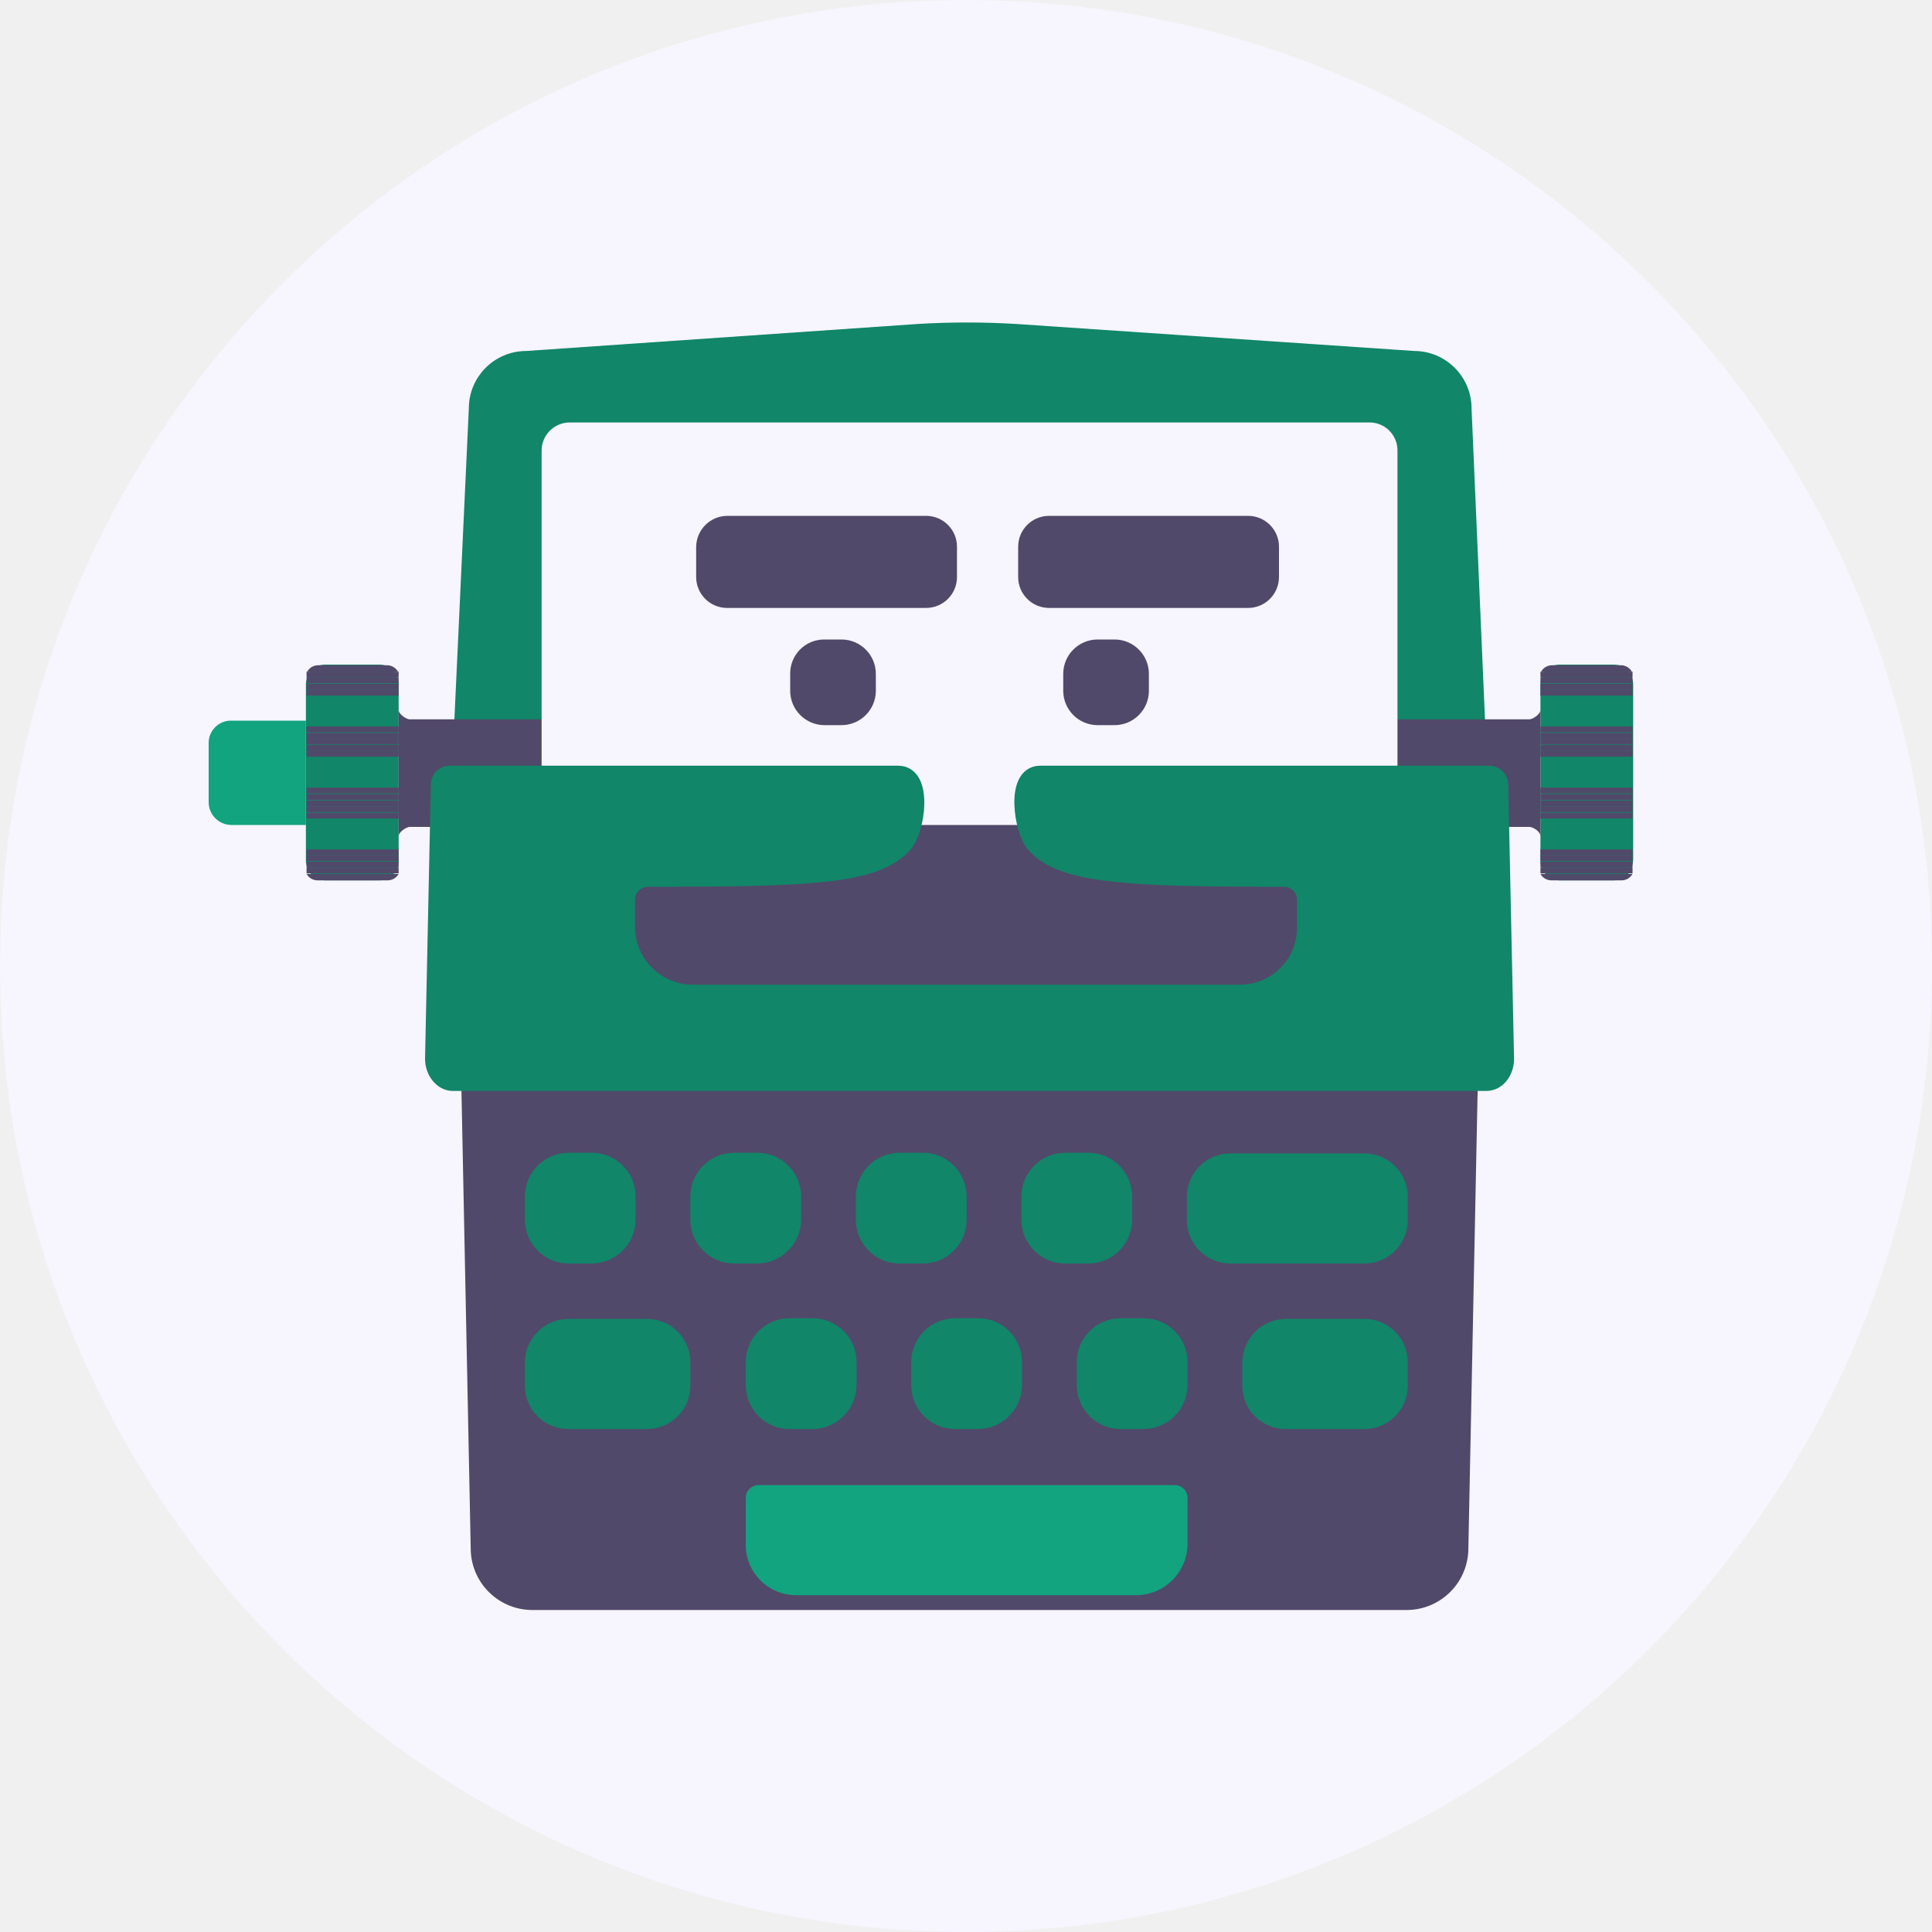
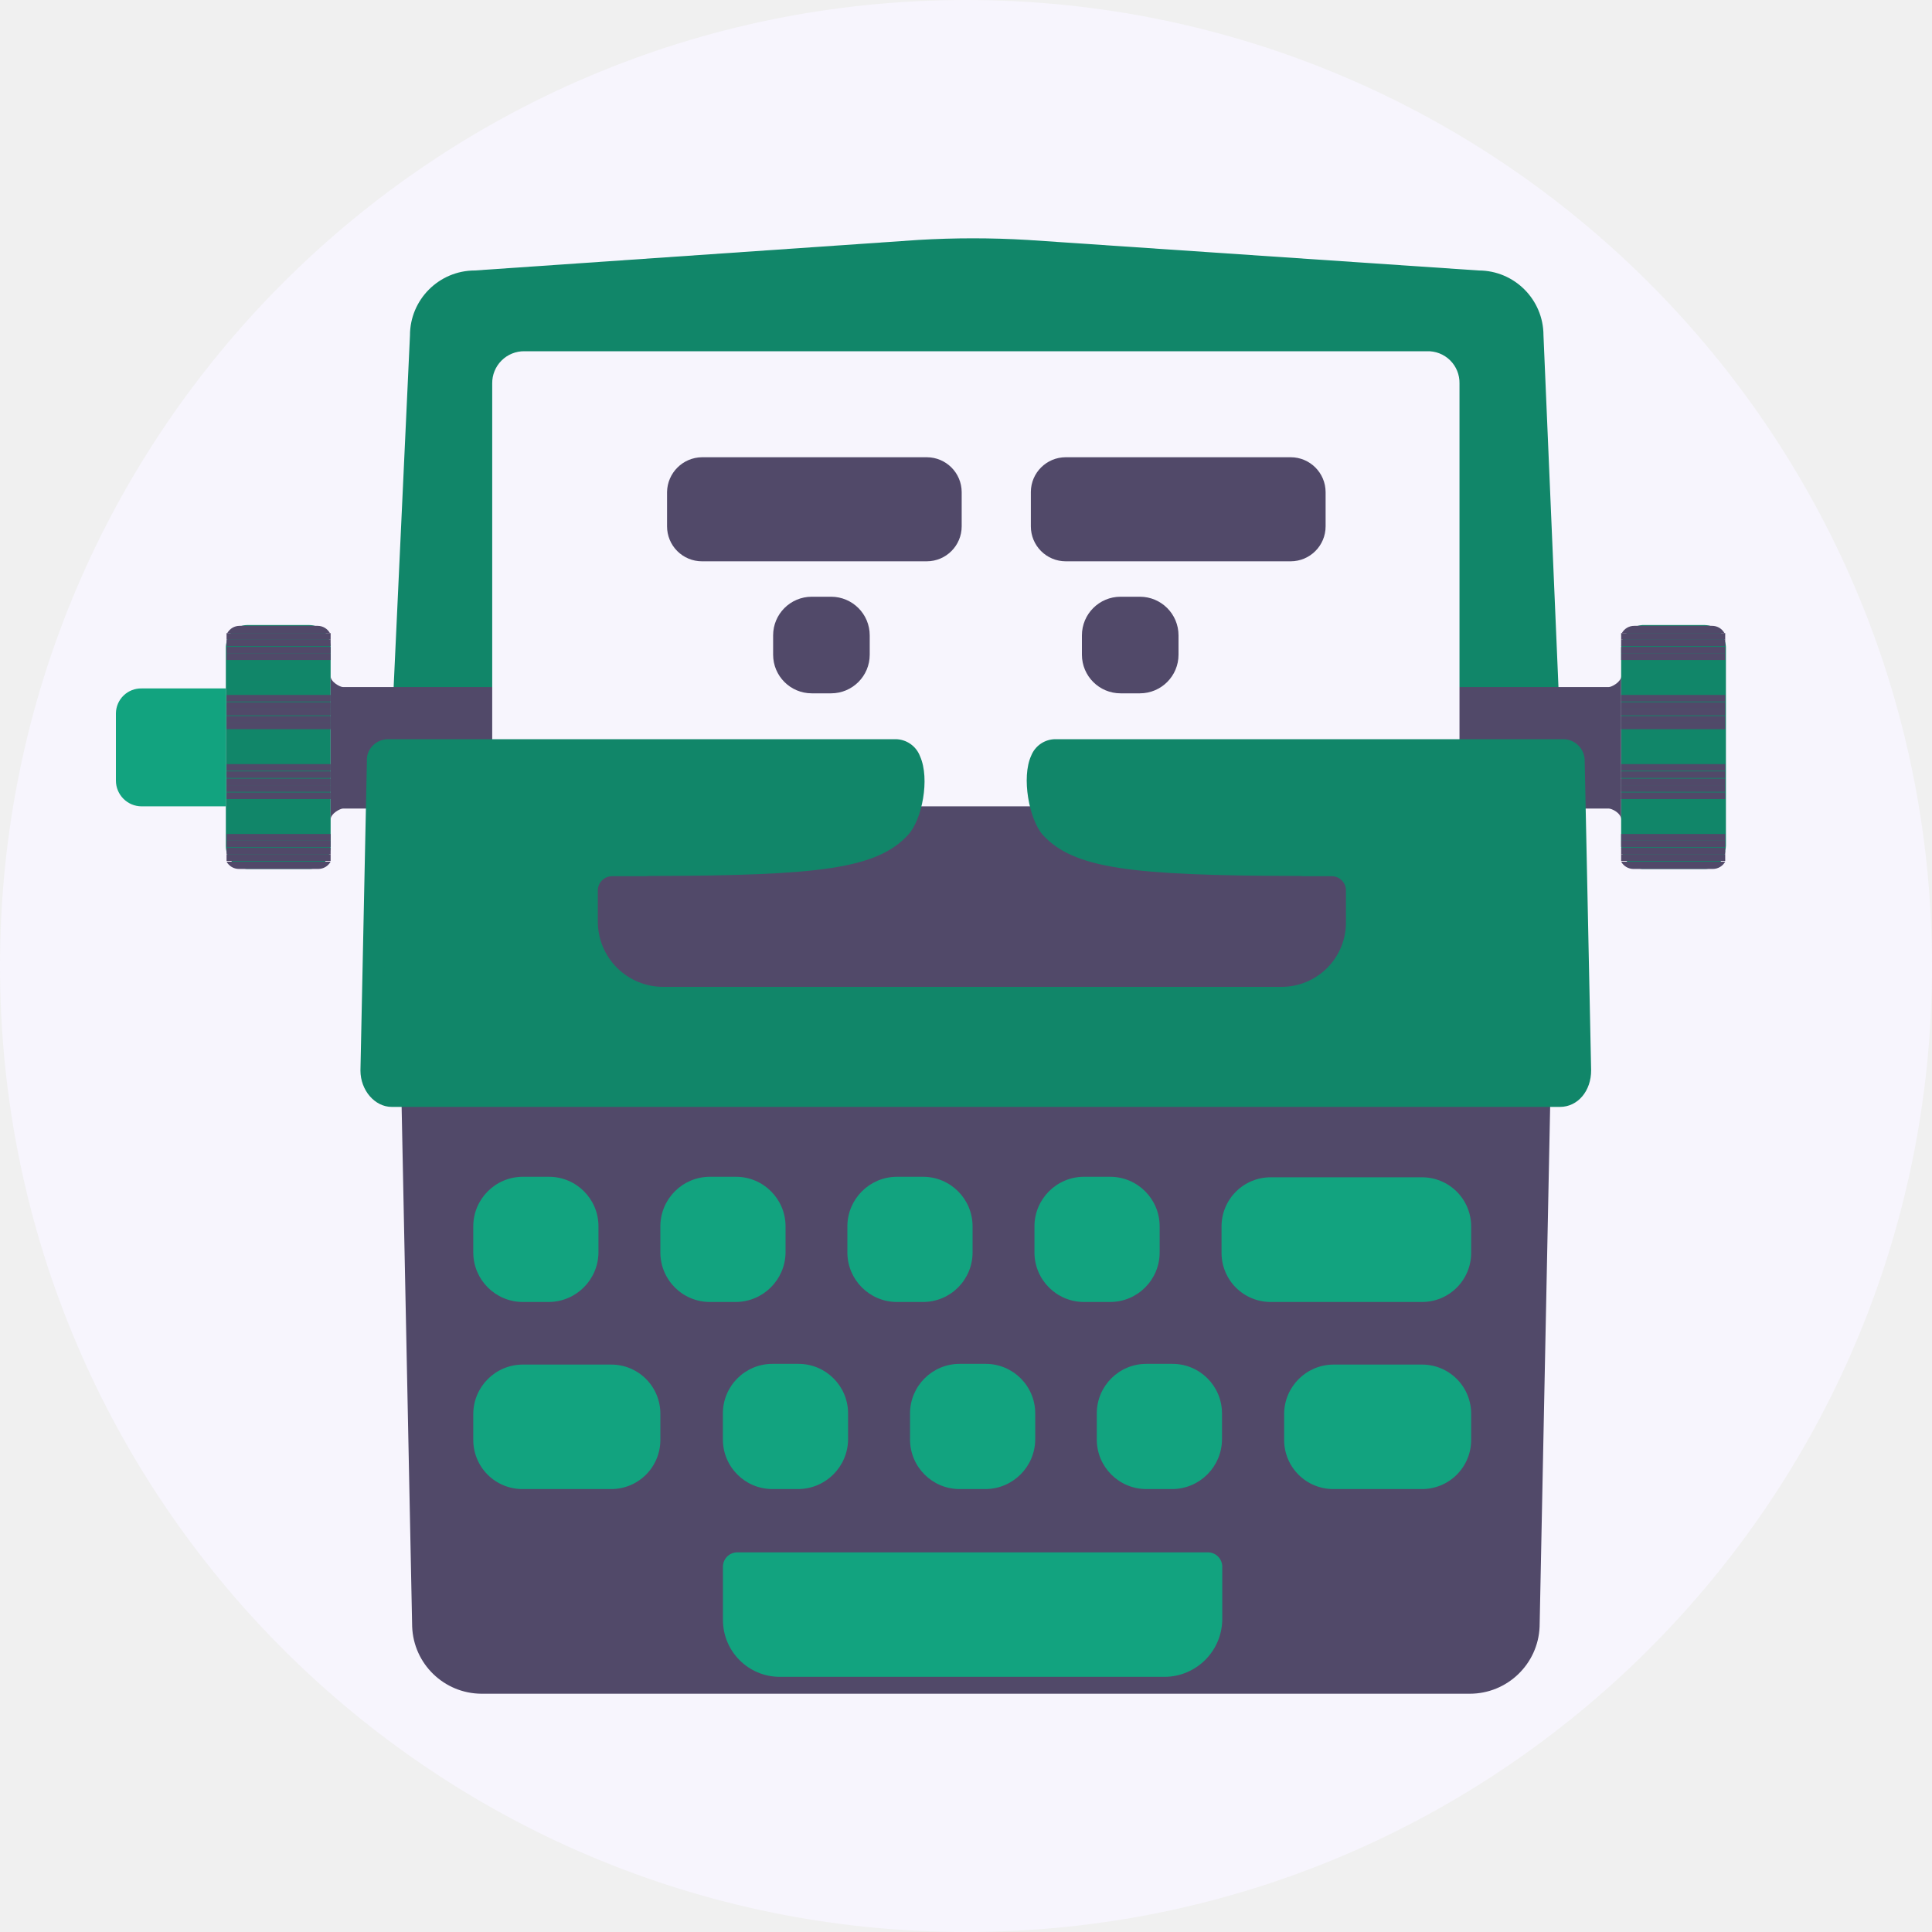
<svg xmlns="http://www.w3.org/2000/svg" width="300" height="300" viewBox="0 0 300 300">
  <circle cx="150" cy="150" r="150" fill="#f7f5fd" />
-   <path d="M231.2,125.9H69.9l2.9-62.5a8.92,8.92,0,0,1,8.9-8.9l60.9-4.2a126.78,126.78,0,0,1,15.1,0l61.9,4.2a8.92,8.92,0,0,1,8.9,8.9Z" fill="#118669" />
-   <path d="M60.4,133.5V106.4a1.27,1.27,0,0,0-.1-.6,1.38,1.38,0,0,0-1.3-1.1H50.4a1.38,1.38,0,0,0-1.3,1.1,1.27,1.27,0,0,0-.1.6v27.1a1.27,1.27,0,0,0,.1.6,1.38,1.38,0,0,0,1.3,1.1H59a1.38,1.38,0,0,0,1.3-1.1A1.27,1.27,0,0,0,60.4,133.5Z" fill="#118669" stroke="#118669" stroke-miterlimit="10" stroke-width="3" />
-   <path d="M218.4,250H82.6a9.57,9.57,0,0,1-9.5-9.2l-1.6-79H229.6l-1.6,79A9.59,9.59,0,0,1,218.4,250Z" fill="#514969" />
-   <path d="M35.9,111.9H47.5v16.2H35.9a3.54,3.54,0,0,1-3.5-3.5h0v-9.3A3.46,3.46,0,0,1,35.9,111.9Z" fill="#12a37f" />
-   <path d="M252.1,133.5V106.4a1.27,1.27,0,0,0-.1-.6,1.38,1.38,0,0,0-1.3-1.1h-8.6a1.38,1.38,0,0,0-1.3,1.1,1.27,1.27,0,0,0-.1.6v27.1a1.27,1.27,0,0,0,.1.6,1.38,1.38,0,0,0,1.3,1.1h8.6a1.38,1.38,0,0,0,1.3-1.1C252,133.9,252.1,133.7,252.1,133.5Z" fill="#118669" stroke="#118669" stroke-miterlimit="10" stroke-width="3" />
-   <path d="M158.4,127.9H142.6a6.19,6.19,0,0,0,.8-2.4,7.15,7.15,0,1,1,14.3-.5v.5A5.13,5.13,0,0,0,158.4,127.9Z" fill="#fff" stroke="#000" stroke-miterlimit="10" stroke-width="3" />
-   <path d="M237.5,128.4H63.6c-.4,0-1.7.7-1.7,1.5V110.2c0,.8,1.3,1.5,1.7,1.5H237.5c.4,0,1.7-.7,1.7-1.5v19.7C239.2,129,237.9,128.4,237.5,128.4Z" fill="#514969" />
-   <path d="M199.7,204.8h12.1a6.74,6.74,0,0,1,6.8,6.8v3.5a6.74,6.74,0,0,1-6.8,6.8H199.7a6.74,6.74,0,0,1-6.8-6.8v-3.5A6.81,6.81,0,0,1,199.7,204.8Z" fill="#118669" />
-   <path d="M88.3,204.8h12.1a6.74,6.74,0,0,1,6.8,6.8v3.5a6.74,6.74,0,0,1-6.8,6.8H88.3a6.74,6.74,0,0,1-6.8-6.8v-3.5A6.81,6.81,0,0,1,88.3,204.8Z" fill="#118669" />
-   <path d="M126.2,221.9h-3.6a6.81,6.81,0,0,1-6.8-6.8v-3.6a6.81,6.81,0,0,1,6.8-6.8h3.6a6.81,6.81,0,0,1,6.8,6.8v3.6A6.87,6.87,0,0,1,126.2,221.9Z" fill="#118669" />
-   <path d="M151.9,221.9h-3.6a6.81,6.81,0,0,1-6.8-6.8v-3.6a6.81,6.81,0,0,1,6.8-6.8h3.6a6.81,6.81,0,0,1,6.8,6.8v3.6A6.87,6.87,0,0,1,151.9,221.9Z" fill="#118669" />
-   <path d="M177.6,221.9H174a6.81,6.81,0,0,1-6.8-6.8v-3.6a6.81,6.81,0,0,1,6.8-6.8h3.6a6.81,6.81,0,0,1,6.8,6.8v3.6A6.87,6.87,0,0,1,177.6,221.9Z" fill="#118669" />
-   <path d="M91.9,196.2H88.3a6.81,6.81,0,0,1-6.8-6.8v-3.6a6.81,6.81,0,0,1,6.8-6.8h3.6a6.81,6.81,0,0,1,6.8,6.8v3.6A6.87,6.87,0,0,1,91.9,196.2Z" fill="#118669" />
-   <path d="M117.6,196.2H114a6.81,6.81,0,0,1-6.8-6.8v-3.6A6.81,6.81,0,0,1,114,179h3.6a6.81,6.81,0,0,1,6.8,6.8v3.6A6.87,6.87,0,0,1,117.6,196.2Z" fill="#118669" />
-   <path d="M143.3,196.2h-3.6a6.81,6.81,0,0,1-6.8-6.8v-3.6a6.81,6.81,0,0,1,6.8-6.8h3.6a6.81,6.81,0,0,1,6.8,6.8v3.6A6.81,6.81,0,0,1,143.3,196.2Z" fill="#118669" />
-   <path d="M169,196.2h-3.6a6.81,6.81,0,0,1-6.8-6.8v-3.6a6.81,6.81,0,0,1,6.8-6.8H169a6.81,6.81,0,0,1,6.8,6.8v3.6A6.81,6.81,0,0,1,169,196.2Z" fill="#118669" />
-   <path d="M211.8,196.2H191.1a6.74,6.74,0,0,1-6.8-6.8v-3.5a6.74,6.74,0,0,1,6.8-6.8h20.7a6.74,6.74,0,0,1,6.8,6.8v3.5A6.74,6.74,0,0,1,211.8,196.2Z" fill="#118669" />
-   <path d="M176.5,247.7H123.6a7.81,7.81,0,0,1-7.8-7.8h0v-7.4a2,2,0,0,1,1.9-1.9h64.8a2,2,0,0,1,1.9,1.9v7.4a8,8,0,0,1-7.9,7.8Z" fill="#12a37f" />
-   <path d="M217,70v81.3H84.1V70a4.37,4.37,0,0,1,4.4-4.4h124A4.34,4.34,0,0,1,217,70Z" fill="#f7f5fd" />
-   <path d="M128,99.3h2.7a5.34,5.34,0,0,1,5.3,5.3v2.7a5.34,5.34,0,0,1-5.3,5.3H128a5.34,5.34,0,0,1-5.3-5.3v-2.7A5.27,5.27,0,0,1,128,99.3Z" fill="#514969" />
-   <path d="M170.4,99.3h2.7a5.34,5.34,0,0,1,5.3,5.3v2.7a5.34,5.34,0,0,1-5.3,5.3h-2.7a5.34,5.34,0,0,1-5.3-5.3v-2.7A5.34,5.34,0,0,1,170.4,99.3Z" fill="#514969" />
-   <path d="M230.5,158.5a2.54,2.54,0,0,1-2.7,2.3H73.3a2.48,2.48,0,0,1-2.7-2.3l.9-28.9H229.6Z" fill="#514969" stroke="#514969" stroke-miterlimit="10" stroke-width="3" />
-   <path d="M161.5,120.4c-3.8,0-2.6,8.4-.7,10.6,3.9,4.3,12.2,5.1,33.5,5.2h.6a6.2,6.2,0,0,1,3.2.9h0c2.9,1.8,4.5,5.9,3.7,9.8s-3.6,6.7-6.9,6.7H106c-3.3,0-6.2-2.8-6.9-6.7s.8-8,3.7-9.8h0a5.71,5.71,0,0,1,3.2-.9h.7c21.4-.1,29.6-.9,33.5-5.2,2-2.2,3.1-10.6-.7-10.6H69.8a1.39,1.39,0,0,0-1.4,1.5l-.9,42.5c0,1.9,1.3,3.5,2.8,3.5H230.8c1.6,0,2.8-1.6,2.8-3.5l-.9-42.5a1.45,1.45,0,0,0-1.4-1.5Z" fill="#118669" stroke="#118669" stroke-miterlimit="10" stroke-width="3" />
-   <path d="M192.4,152.9H107.6a9,9,0,0,1-9-9v-4.3a2,2,0,0,1,1.9-1.9h99a2,2,0,0,1,1.9,1.9h0v4.3a8.84,8.84,0,0,1-9,9Z" fill="#514969" />
-   <path d="M162.9,80.1h30.9a4.8,4.8,0,0,1,4.8,4.8v4.7a4.8,4.8,0,0,1-4.8,4.8H162.9a4.8,4.8,0,0,1-4.8-4.8V84.9A4.8,4.8,0,0,1,162.9,80.1Z" fill="#514969" />
-   <path d="M112.9,80.1h30.9a4.8,4.8,0,0,1,4.8,4.8v4.7a4.8,4.8,0,0,1-4.8,4.8H112.9a4.8,4.8,0,0,1-4.8-4.8V84.9A4.87,4.87,0,0,1,112.9,80.1Z" fill="#514969" />
-   <rect x="47.6" y="104.3" width="14.3" height="0.9" fill="#514969" />
-   <rect x="47.6" y="106.2" width="14.3" height="0.9" fill="#514969" />
-   <rect x="47.6" y="113.8" width="14.3" height="0.9" fill="#514969" />
-   <rect x="47.6" y="115.7" width="14.3" height="0.9" fill="#514969" />
-   <rect x="47.6" y="114.7" width="14.3" height="0.9" fill="#514969" />
-   <rect x="47.6" y="107.1" width="14.3" height="0.9" fill="#514969" />
-   <rect x="47.6" y="116.6" width="14.3" height="0.9" fill="#514969" />
-   <rect x="47.6" y="112.8" width="14.3" height="0.9" fill="#514969" />
-   <rect x="47.6" y="124.3" width="14.3" height="0.9" fill="#514969" />
-   <rect x="47.6" y="123.3" width="14.3" height="0.9" fill="#514969" />
-   <rect x="47.6" y="126.2" width="14.3" height="0.9" fill="#514969" />
-   <rect x="47.6" y="122.3" width="14.3" height="0.9" fill="#514969" />
-   <rect x="47.6" y="125.2" width="14.3" height="0.9" fill="#514969" />
-   <rect x="47.6" y="131.9" width="14.3" height="0.9" fill="#514969" />
-   <rect x="47.6" y="132.8" width="14.3" height="0.9" fill="#514969" />
-   <rect x="47.6" y="133.8" width="14.3" height="0.9" fill="#514969" />
-   <rect x="47.6" y="105.2" width="14.3" height="0.9" fill="#514969" />
-   <rect x="47.6" y="134.7" width="14.3" height="0.9" fill="#514969" />
-   <path d="M61.8,104.3a1.94,1.94,0,0,0-1.7-1H49.4a1.94,1.94,0,0,0-1.7,1Z" fill="#514969" />
-   <path d="M61.9,135.7a1.94,1.94,0,0,1-1.7,1H49.3a1.94,1.94,0,0,1-1.7-1Z" fill="#514969" />
-   <rect x="239.2" y="104.3" width="14.3" height="0.9" fill="#514969" />
-   <rect x="239.2" y="106.2" width="14.3" height="0.9" fill="#514969" />
-   <rect x="239.2" y="113.8" width="14.3" height="0.9" fill="#514969" />
-   <rect x="239.2" y="115.7" width="14.3" height="0.9" fill="#514969" />
-   <rect x="239.2" y="114.7" width="14.3" height="0.9" fill="#514969" />
-   <rect x="239.2" y="107.1" width="14.3" height="0.9" fill="#514969" />
-   <rect x="239.2" y="116.6" width="14.3" height="0.9" fill="#514969" />
-   <rect x="239.2" y="112.8" width="14.3" height="0.9" fill="#514969" />
-   <rect x="239.2" y="124.3" width="14.3" height="0.9" fill="#514969" />
-   <rect x="239.2" y="123.3" width="14.3" height="0.9" fill="#514969" />
-   <rect x="239.2" y="126.2" width="14.3" height="0.9" fill="#514969" />
-   <rect x="239.2" y="122.3" width="14.3" height="0.9" fill="#514969" />
-   <rect x="239.2" y="125.2" width="14.3" height="0.9" fill="#514969" />
-   <rect x="239.2" y="131.9" width="14.3" height="0.9" fill="#514969" />
-   <rect x="239.2" y="132.8" width="14.3" height="0.9" fill="#514969" />
-   <rect x="239.2" y="133.8" width="14.3" height="0.9" fill="#514969" />
-   <rect x="239.2" y="105.2" width="14.3" height="0.9" fill="#514969" />
-   <rect x="239.2" y="134.7" width="14.3" height="0.9" fill="#514969" />
-   <path d="M253.4,104.3a1.94,1.94,0,0,0-1.7-1H241a1.94,1.94,0,0,0-1.7,1Z" fill="#514969" />
-   <path d="M253.5,135.7a1.94,1.94,0,0,1-1.7,1H240.9a1.94,1.94,0,0,1-1.7-1Z" fill="#514969" />
+   <path d="M242.68,122.72H60.38l3.28-70.64A10.08,10.08,0,0,1,73.72,42l68.83-4.74a142.8,142.8,0,0,1,17.06,0l70,4.74a10.08,10.08,0,0,1,10.06,10.06Z" fill="#118669" />
+   <path d="M49.65,131.31V100.68a1.37,1.37,0,0,0-.12-.68,1.56,1.56,0,0,0-1.47-1.24H38.34A1.57,1.57,0,0,0,36.87,100a1.48,1.48,0,0,0-.11.68v30.63a1.48,1.48,0,0,0,.11.68,1.57,1.57,0,0,0,1.47,1.24h9.72A1.56,1.56,0,0,0,49.53,132,1.37,1.37,0,0,0,49.65,131.31Z" fill="#118669" />
+   <path d="M48.06,134.93H38.34a3.56,3.56,0,0,1-3.27-3.62V100.68a3.33,3.33,0,0,1,.18-1.2,3.27,3.27,0,0,1,3.09-2.42h9.72a3.25,3.25,0,0,1,3.09,2.43,3.09,3.09,0,0,1,.19,1.19v30.63a3.09,3.09,0,0,1-.19,1.19A3.25,3.25,0,0,1,48.06,134.93Zm-9.54-3.39h9.37l.06-.23V100.63l-.06-.17H38.52l-.06.22v30.68Z" fill="#118669" />
+   <path d="M228.22,263H74.74A10.82,10.82,0,0,1,64,252.58l-1.81-89.29H240.88l-1.81,89.29A10.85,10.85,0,0,1,228.22,263Z" fill="#514969" />
+   <path d="M22,106.9H35.07v18.31H22a4,4,0,0,1-4-4h0V110.74A3.91,3.91,0,0,1,22,106.9Z" fill="#12a37f" />
+   <path d="M266.3,131.31V100.68a1.48,1.48,0,0,0-.11-.68,1.56,1.56,0,0,0-1.47-1.24H255a1.56,1.56,0,0,0-1.47,1.24,1.48,1.48,0,0,0-.11.68v30.63a1.48,1.48,0,0,0,.11.68,1.56,1.56,0,0,0,1.47,1.24h9.72a1.56,1.56,0,0,0,1.47-1.24C266.19,131.76,266.3,131.54,266.3,131.31Z" fill="#118669" />
+   <path d="M264.72,134.93H255a3.56,3.56,0,0,1-3.27-3.62V100.68A3.56,3.56,0,0,1,255,97.06h9.72a3.25,3.25,0,0,1,3.09,2.43,3.09,3.09,0,0,1,.19,1.19v30.63a2.65,2.65,0,0,1-.11.75h0l0,.22A3.24,3.24,0,0,1,264.72,134.93Zm-9.54-3.39h9.36q0-.18.06-.3s0,0,0,0V100.63l-.06-.17h-9.37l-.06.22v30.68Zm9.43-.23Z" fill="#118669" />
+   <path d="M160.41,125H142.55a7,7,0,0,0,.9-2.71,8.1,8.1,0,0,1,7.8-8.37,8,8,0,0,1,8.36,7.8v.57A5.72,5.72,0,0,0,160.41,125Z" fill="#fff" />
+   <path d="M163.33,126.68h-23.7l1.45-2.54a5.26,5.26,0,0,0,.67-2,9.94,9.94,0,0,1,2.61-6.85,9.56,9.56,0,0,1,6.85-3.12,9.68,9.68,0,0,1,10.1,9.45v.61a4.09,4.09,0,0,0,.57,1.87ZM145,123.28h13a5.83,5.83,0,0,1-.09-1v-.57a6.3,6.3,0,0,0-6.63-6.1,6.17,6.17,0,0,0-4.43,2,6.5,6.5,0,0,0-1.71,4.6v.24A7.81,7.81,0,0,1,145,123.28Z" />
+   <path d="M249.8,125.55H53.26c-.45,0-1.92.79-1.92,1.69V105c0,.9,1.47,1.69,1.92,1.69H249.8c.46,0,1.93-.79,1.93-1.69v22.26C251.73,126.22,250.26,125.55,249.8,125.55Z" fill="#514969" />
+   <path d="M207.08,211.89h13.68a7.62,7.62,0,0,1,7.68,7.69v3.95a7.62,7.62,0,0,1-7.68,7.69H207.08a7.62,7.62,0,0,1-7.68-7.69v-3.95A7.7,7.7,0,0,1,207.08,211.89Z" fill="#12a37f" />
+   <path d="M81.18,211.89H94.85a7.62,7.62,0,0,1,7.69,7.69v3.95a7.62,7.62,0,0,1-7.69,7.69H81.18a7.62,7.62,0,0,1-7.69-7.69v-3.95A7.7,7.7,0,0,1,81.18,211.89Z" fill="#12a37f" />
+   <path d="M124,231.22h-4.07a7.69,7.69,0,0,1-7.68-7.69v-4.07a7.69,7.69,0,0,1,7.68-7.68H124a7.7,7.7,0,0,1,7.69,7.68v4.07A7.78,7.78,0,0,1,124,231.22Z" fill="#12a37f" />
+   <path d="M153.06,231.22H149a7.7,7.7,0,0,1-7.69-7.69v-4.07a7.7,7.7,0,0,1,7.69-7.68h4.07a7.69,7.69,0,0,1,7.68,7.68v4.07A7.76,7.76,0,0,1,153.06,231.22Z" fill="#12a37f" />
+   <path d="M182.1,231.22H178a7.69,7.69,0,0,1-7.69-7.69v-4.07a7.69,7.69,0,0,1,7.69-7.68h4.06a7.69,7.69,0,0,1,7.69,7.68v4.07A7.76,7.76,0,0,1,182.1,231.22Z" fill="#12a37f" />
+   <path d="M85.25,202.17H81.18a7.7,7.7,0,0,1-7.69-7.68v-4.07a7.7,7.7,0,0,1,7.69-7.69h4.07a7.69,7.69,0,0,1,7.68,7.69v4.07A7.76,7.76,0,0,1,85.25,202.17Z" fill="#12a37f" />
+   <path d="M114.29,202.17h-4.07a7.69,7.69,0,0,1-7.68-7.68v-4.07a7.7,7.7,0,0,1,7.68-7.69h4.07a7.7,7.7,0,0,1,7.69,7.69v4.07A7.77,7.77,0,0,1,114.29,202.17Z" fill="#12a37f" />
+   <path d="M143.34,202.17h-4.07a7.7,7.7,0,0,1-7.69-7.68v-4.07a7.71,7.71,0,0,1,7.69-7.69h4.07a7.69,7.69,0,0,1,7.68,7.69v4.07A7.69,7.69,0,0,1,143.34,202.17Z" fill="#12a37f" />
+   <path d="M172.39,202.17h-4.07a7.69,7.69,0,0,1-7.69-7.68v-4.07a7.7,7.7,0,0,1,7.69-7.69h4.07a7.69,7.69,0,0,1,7.68,7.69v4.07A7.69,7.69,0,0,1,172.39,202.17Z" fill="#12a37f" />
+   <path d="M220.76,202.17h-23.4a7.62,7.62,0,0,1-7.68-7.68v-4a7.62,7.62,0,0,1,7.68-7.68h23.4a7.62,7.62,0,0,1,7.68,7.68v4A7.62,7.62,0,0,1,220.76,202.17Z" fill="#12a37f" />
+   <path d="M180.86,260.38H121.07a8.83,8.83,0,0,1-8.81-8.82h0V243.2a2.23,2.23,0,0,1,2.15-2.15h73.23a2.23,2.23,0,0,1,2.15,2.15v8.36a9,9,0,0,1-8.93,8.82Z" fill="#12a37f" />
+   <path d="M226.63,59.54v91.89H76.43V59.54a4.94,4.94,0,0,1,5-5H221.55a4.9,4.9,0,0,1,5.08,5Z" fill="#f7f5fd" />
+   <path d="M126.05,92.66h3a6,6,0,0,1,6,6v3a6,6,0,0,1-6,6h-3a6,6,0,0,1-6-6v-3A6,6,0,0,1,126.05,92.66Z" fill="#514969" />
+   <path d="M174,92.66H177a6,6,0,0,1,6,6v3a6,6,0,0,1-6,6H174a6,6,0,0,1-6-6v-3A6,6,0,0,1,174,92.66Z" fill="#514969" />
+   <path d="M241.89,159.56a2.86,2.86,0,0,1-3,2.6H64.23a2.81,2.81,0,0,1-3.06-2.6l1-32.66H240.88Z" fill="#514969" />
+   <path d="M64,163.87a4.55,4.55,0,0,1-3-1.08,4.46,4.46,0,0,1-1.57-3.1v-.18l1.07-34.3h182l1.07,34.39v.08a4.39,4.39,0,0,1-1.55,3.06,4.56,4.56,0,0,1-3.25,1.12H64Zm.16-3.4H239a1.28,1.28,0,0,0,.85-.3,1.09,1.09,0,0,0,.38-.66l-1-30.91H63.83l-1,30.91a1.16,1.16,0,0,0,.37.7,1.18,1.18,0,0,0,.86.26Z" fill="#514969" />
+   <path d="M163.91,116.5c-4.3,0-2.94,9.5-.79,12,4.41,4.86,13.79,5.77,37.86,5.88h.68a7,7,0,0,1,3.61,1h0c3.28,2,5.09,6.67,4.19,11.07s-4.07,7.58-7.8,7.58H101.18c-3.73,0-7-3.17-7.8-7.58s.91-9,4.19-11.07h0a6.42,6.42,0,0,1,3.61-1H102c24.19-.11,33.46-1,37.87-5.88,2.26-2.48,3.5-12-.8-12H60.27a1.57,1.57,0,0,0-1.58,1.7l-1,48c0,2.15,1.47,4,3.16,4h181.4c1.81,0,3.17-1.81,3.17-4l-1-48a1.64,1.64,0,0,0-1.58-1.7Z" fill="#118669" />
+   <path d="M242.23,171.88H60.83c-2.63,0-4.86-2.58-4.86-5.65l1-48a3.15,3.15,0,0,1,.79-2.32,3.33,3.33,0,0,1,2.49-1.13H139a4.1,4.1,0,0,1,3.87,2.67c1.56,3.51.29,9.82-1.82,12.14-4.87,5.37-14,6.32-39.11,6.44h-.8a4.78,4.78,0,0,0-2.67.73c-2.7,1.67-4.13,5.6-3.46,9.36.64,3.58,3.22,6.18,6.13,6.18H201.66c2.86,0,5.38-2.56,6.13-6.22s-.72-7.62-3.41-9.29a5.24,5.24,0,0,0-2.72-.76H201c-25.08-.12-34.25-1.07-39.12-6.44-2.07-2.4-3.3-8.87-1.76-12.24a4.06,4.06,0,0,1,3.81-2.57H242.8a3.34,3.34,0,0,1,3.27,3.39l1,48C247.09,169.4,245,171.88,242.23,171.88ZM60.38,118.2v0l-1,48c0,1.21.81,2.22,1.47,2.22h181.4c.8,0,1.47-1,1.47-2.26l-1-48s0,0,0,0H163.91c-.2,0-.45,0-.72.59-1,2.21,0,7.23,1.21,8.59,4,4.42,14.07,5.18,36.59,5.29h.67a8.79,8.79,0,0,1,4.49,1.25c3.92,2.44,6,7.84,5,12.87-1.08,5.26-5,8.93-9.46,8.93H101.18c-4.55,0-8.53-3.77-9.46-9s1.11-10.43,5-12.81a8.14,8.14,0,0,1,4.51-1.27H102c22.51-.11,32.57-.87,36.61-5.33,1.17-1.28,2.23-6.23,1.23-8.49-.29-.65-.56-.65-.77-.65Z" fill="#118669" />
+   <path d="M198.83,153.24H103a10.14,10.14,0,0,1-10.17-10.18V138.2A2.22,2.22,0,0,1,95,136.06H206.86A2.21,2.21,0,0,1,209,138.2h0v4.86a10,10,0,0,1-10.17,10.18Z" fill="#514969" />
+   <path d="M165.49,71h34.92a5.43,5.43,0,0,1,5.43,5.42v5.31a5.43,5.43,0,0,1-5.43,5.43H165.49a5.42,5.42,0,0,1-5.42-5.43V76.38A5.42,5.42,0,0,1,165.49,71Z" fill="#514969" />
+   <path d="M109,71H143.9a5.43,5.43,0,0,1,5.43,5.42v5.31a5.43,5.43,0,0,1-5.43,5.43H109a5.42,5.42,0,0,1-5.42-5.43V76.38A5.49,5.49,0,0,1,109,71Z" fill="#514969" />
+   <rect x="35.18" y="98.31" width="16.16" height="1.02" fill="#514969" />
+   <rect x="35.18" y="100.45" width="16.16" height="1.02" fill="#514969" />
+   <rect x="35.18" y="109.04" width="16.16" height="1.02" fill="#514969" />
+   <rect x="35.18" y="111.19" width="16.16" height="1.02" fill="#514969" />
+   <rect x="35.18" y="110.06" width="16.16" height="1.02" fill="#514969" />
+   <rect x="35.18" y="101.47" width="16.16" height="1.02" fill="#514969" />
+   <rect x="35.18" y="112.21" width="16.16" height="1.02" fill="#514969" />
+   <rect x="35.18" y="107.91" width="16.16" height="1.02" fill="#514969" />
+   <rect x="35.18" y="120.91" width="16.16" height="1.02" fill="#514969" />
+   <rect x="35.18" y="119.78" width="16.16" height="1.02" fill="#514969" />
+   <rect x="35.18" y="123.06" width="16.16" height="1.02" fill="#514969" />
+   <rect x="35.18" y="118.65" width="16.16" height="1.02" fill="#514969" />
+   <rect x="35.18" y="121.93" width="16.16" height="1.02" fill="#514969" />
+   <rect x="35.18" y="129.5" width="16.16" height="1.02" fill="#514969" />
+   <rect x="35.18" y="130.52" width="16.16" height="1.02" fill="#514969" />
+   <rect x="35.18" y="131.65" width="16.16" height="1.02" fill="#514969" />
+   <rect x="35.18" y="99.32" width="16.16" height="1.02" fill="#514969" />
+   <rect x="35.18" y="132.67" width="16.16" height="1.02" fill="#514969" />
+   <path d="M51.23,98.31a2.18,2.18,0,0,0-1.92-1.13H37.21a2.18,2.18,0,0,0-1.92,1.13Z" fill="#514969" />
+   <path d="M51.34,133.8a2.2,2.2,0,0,1-1.92,1.13H37.1a2.2,2.2,0,0,1-1.92-1.13Z" fill="#514969" />
+   <rect x="251.73" y="98.31" width="16.16" height="1.02" fill="#514969" />
+   <rect x="251.73" y="100.45" width="16.16" height="1.02" fill="#514969" />
+   <rect x="251.73" y="109.04" width="16.16" height="1.02" fill="#514969" />
+   <rect x="251.73" y="111.19" width="16.16" height="1.02" fill="#514969" />
+   <rect x="251.73" y="110.06" width="16.16" height="1.02" fill="#514969" />
+   <rect x="251.73" y="101.47" width="16.16" height="1.02" fill="#514969" />
+   <rect x="251.73" y="112.21" width="16.16" height="1.02" fill="#514969" />
+   <rect x="251.73" y="107.91" width="16.16" height="1.02" fill="#514969" />
+   <rect x="251.73" y="120.91" width="16.16" height="1.02" fill="#514969" />
+   <rect x="251.73" y="119.78" width="16.16" height="1.02" fill="#514969" />
+   <rect x="251.73" y="123.06" width="16.16" height="1.02" fill="#514969" />
+   <rect x="251.73" y="118.65" width="16.16" height="1.02" fill="#514969" />
+   <rect x="251.73" y="121.93" width="16.16" height="1.02" fill="#514969" />
+   <rect x="251.73" y="129.5" width="16.16" height="1.02" fill="#514969" />
+   <rect x="251.73" y="130.52" width="16.16" height="1.02" fill="#514969" />
+   <rect x="251.73" y="131.65" width="16.16" height="1.02" fill="#514969" />
+   <rect x="251.73" y="99.32" width="16.16" height="1.02" fill="#514969" />
+   <rect x="251.73" y="132.67" width="16.16" height="1.02" fill="#514969" />
+   <path d="M267.77,98.31a2.17,2.17,0,0,0-1.92-1.13H253.76a2.18,2.18,0,0,0-1.92,1.13Z" fill="#514969" />
+   <path d="M267.89,133.8a2.2,2.2,0,0,1-1.92,1.13H253.65a2.19,2.19,0,0,1-1.92-1.13Z" fill="#514969" />
</svg>
